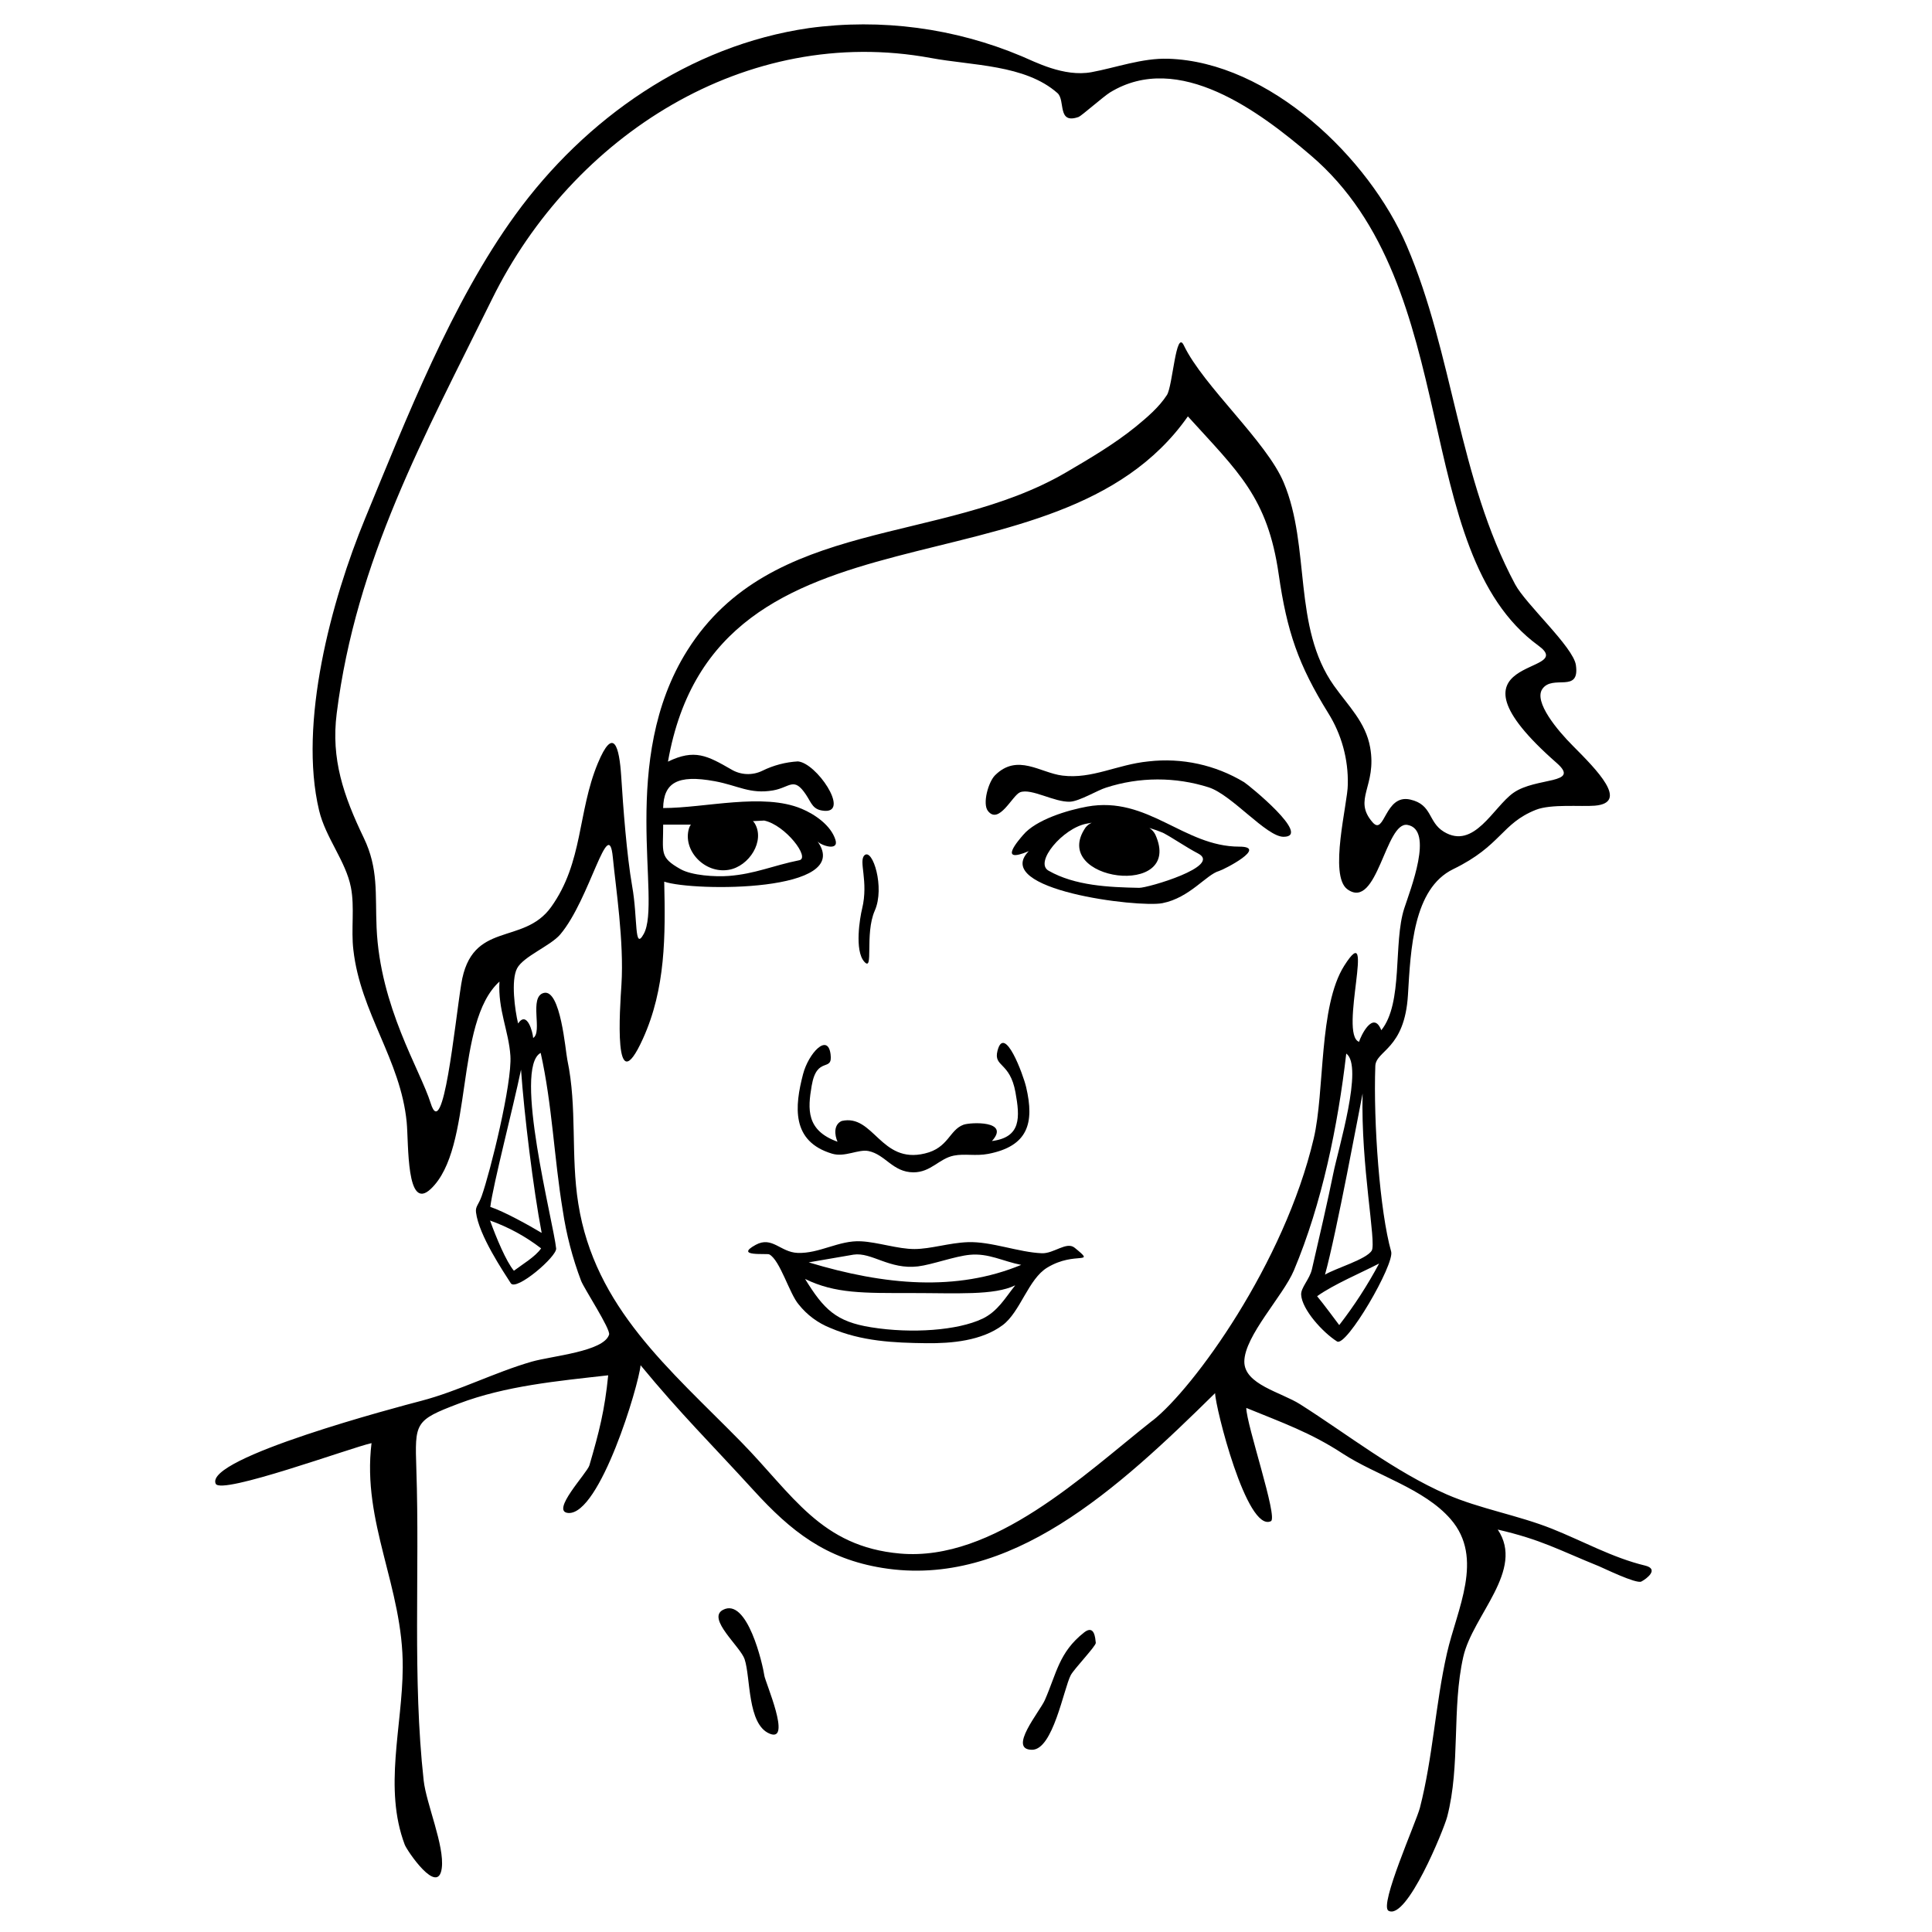
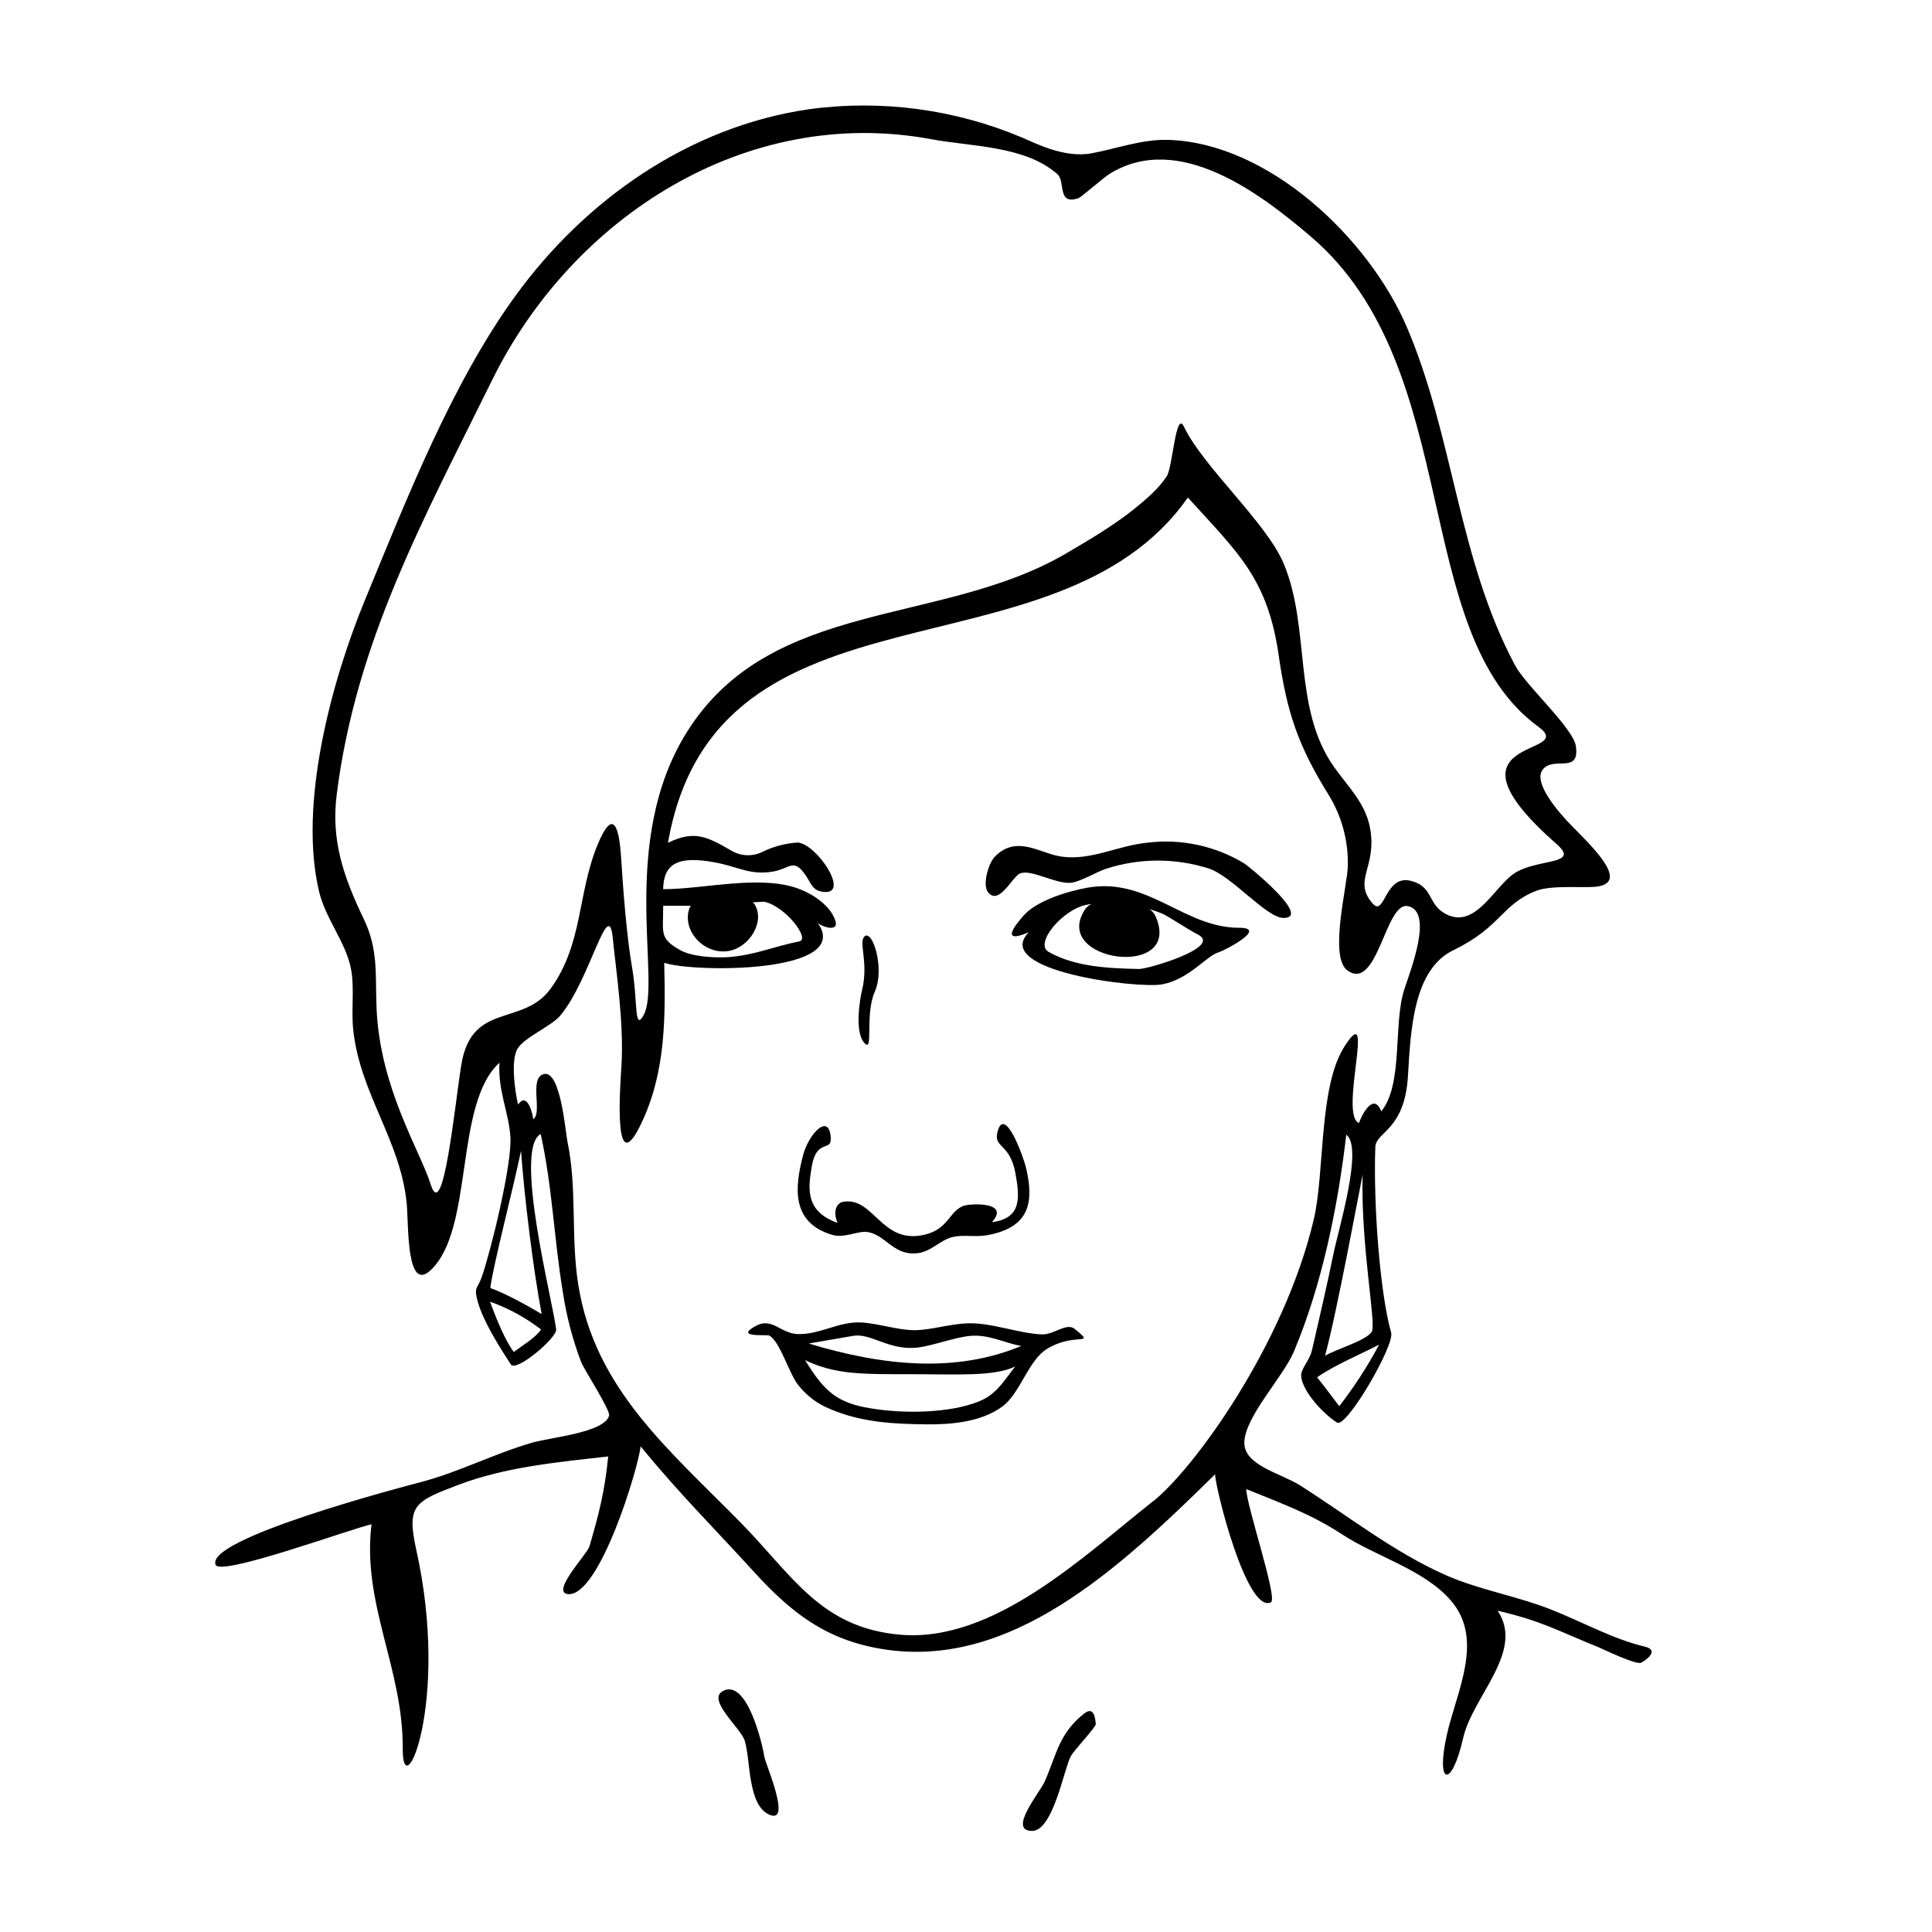
- <svg xmlns="http://www.w3.org/2000/svg" data-face="miriam" aria-hidden="true" focusable="false" viewBox="0 0 500 500" width="250px" height="250px">
-   <path d="M425.71,405.16c-.64-.15-2.6-.61,0,0-8.34-2-16.17-6.38-24.11-9.54-8.84-3.51-18.72-5.17-27.17-8.86-13.51-5.9-25.56-15.47-37.95-23.33-4.94-3.14-14.5-5.13-14.45-11.08.06-6.64,10.07-17,12.83-23.57,7.28-17.3,11.4-37.53,13.55-56.12,4.52,3.25-2.11,24.77-3.35,31s-4.08,18.59-5.54,24.84c-.61,2.62-2.9,4.74-2.78,6.6.23,3.82,5.58,9.73,9.29,12.07,2.41,1.53,14.94-20,14-23.27-2.94-10.38-4.62-33.38-4.1-48,.15-4.1,7.61-4.25,8.45-18.46.7-11.73,1.34-27.46,11.7-32.5,12.51-6.08,12.44-11.81,21.43-15.37,3.92-1.54,11.65-.77,15.21-1.06,9-.75.51-9.28-5.66-15.49-4-4-10.17-11.39-7.91-14.7,2.66-3.9,9.76,1.27,8.69-6.2-.67-4.68-13-15.75-15.73-20.91-14.73-27.51-15.94-59.41-28.06-87.65C354.32,40.88,328.53,16,302.31,15.2c-6.74-.2-13.53,2.32-19.84,3.48-7.17,1.32-14.82-2.79-18-4.1a105.31,105.31,0,0,0-55.12-7.31c-30.92,4.49-57.88,23.37-76,48.35C116.89,78.3,105.2,108.24,94.5,134.16c-8.76,21.22-17.3,53-11.92,75.58,1.7,7.12,6.93,13.12,8.24,19.94,1,5.11,0,10.89.63,16.13,1.84,16.37,12.22,28.4,13.8,44.61.54,5.59-.16,23.32,6.24,17.27,11.25-10.62,6-43,17.77-53.66-.43,7.28,2.42,12.86,2.83,19.21.47,7.14-5.22,30.09-7.43,36.3-.8,2.27-1.66,2.67-1.47,4.21.73,5.95,7.1,15.36,9,18.35,1.37,2.15,11.95-6.9,11.74-9-.68-6.67-11.18-46.81-4-50.61,3,13.44,3.46,27.19,5.71,40.75a87.79,87.79,0,0,0,4.76,18.26c.82,2.07,7.66,12.5,7.23,13.89-1.36,4.4-14.74,5.5-20,7-9.67,2.79-19,7.64-28.66,10.16-5.72,1.49-56.15,14.79-53.15,21.44,1.37,3,35-9.34,40.33-10.51-2.52,20.64,8.21,37.24,8.08,58.09-.1,15.37-5,31.22.52,45.84.57,1.51,8.62,13.42,9.58,6.07.75-5.79-4-16.64-4.68-22.66-2.93-26.53-1-53.92-1.9-80.63-.38-12-.47-12.6,10.91-16.92,12.19-4.63,25.7-5.87,38.74-7.34-.9,9-2.32,14.61-4.86,23.29-.57,2-10.23,12-5.46,12.34,8.19.51,18.24-33.07,18.7-38.24,10.35,12.57,18.3,20.37,29.25,32.37,9.7,10.64,18.65,17.71,33.35,20.09,33,5.34,60.92-20.45,86.09-45.24,0,3.41,8.18,36.15,14.44,33.14,1.89-.9-6.37-25.06-6.37-29.31,9.36,3.83,16.65,6.38,25,11.85,8.64,5.63,21,9,27.88,16.93,8.79,10.1,1.62,23.36-.95,34.71-3,13.21-3.61,26.82-7,40-.92,3.59-10.61,25.25-8.13,26.64,4.72,2.62,14.35-21.09,15.19-24.32,3.47-13.3,1.15-28.07,4.17-41.41,2.46-10.82,16-22.42,8.91-32.92,11.36,2.64,15.51,5.16,26.25,9.51.95.38,9.6,4.62,10.92,3.94S429.51,406.07,425.71,405.16ZM352.64,283c-.49,18.66,3.6,38.55,2.37,40.64-1.35,2.29-9.5,4.63-12.1,6.24C345.84,319.38,351.9,286.61,352.64,283ZM356.91,327a112.36,112.36,0,0,1-10.32,15.93c-.34-.45-4.18-5.64-5.72-7.47C345,332.47,352.42,329.33,356.91,327ZM119.37,254.67c-1.72,10.72-4.66,41.21-7.91,30.84-2.72-8.68-13.11-24.87-14-45.44-.38-8.79.53-15.24-3.32-23.24-5.26-10.94-8.5-20.41-7-32.2,5-39.78,22.62-71.53,40.2-107.22C148.14,35.14,193.1,6.22,240.87,15c10.69,2,24.42,1.68,32.8,9.09,2.12,1.87-.16,8.18,5.49,6.17.68-.24,6.46-5.32,8.1-6.33,17.79-10.89,38.85,5.07,52,16.31,39.95,34.1,25.28,102.37,58.88,126.85,10.75,7.83-27.62,2,4.73,30.37,6.36,5.58-5.32,3.58-11.21,7.73-5.19,3.67-10.17,14.84-18,10.06-4.15-2.53-2.91-7-8.67-8.32-6.65-1.54-6.6,9.49-9.75,5.9-5.25-6,1.16-9.28-.65-19.42-1.16-6.5-5.65-10.72-9.36-15.95-10.76-15.18-6-35.89-13-52.57-4.44-10.64-20.82-25-25.84-35.48C304.33,85,303.51,99.9,302,102.23c-2.07,3.19-5.13,5.78-8,8.14-5.61,4.56-12,8.31-18.2,11.94-32.32,18.83-76.15,11.47-97.91,46-17.91,28.41-6.58,64.86-11.29,73.39-2.52,4.58-1.5-4-3-12.38-1.4-8-2.32-20.3-2.83-28.38-.49-7.76-2-13.17-6.07-3.37-5.24,12.65-3.76,25.59-12.08,37.18C135.37,244.84,122,238.07,119.37,254.67Zm69.22-29.56h0c5.32-.9,9.48-7.52,6.71-12.07a2.7,2.7,0,0,0-.45-.53l2.92-.15c5.49,1.15,12,9.69,9.08,10.27-6.77,1.36-11.44,3.54-18.23,4.06-3.5.27-9.55-.1-12.49-1.75-5.6-3.14-4.47-4.29-4.5-11.53h7.17a3,3,0,0,0-.47.9C176.56,220,182.31,226.18,188.59,225.11ZM133,328.87c-2-2.38-4.56-8.52-6.18-13a48,48,0,0,1,13.22,7.21C138.52,325.27,135.13,327.25,133,328.87Zm7.14-9.82c-3.1-1.87-9.79-5.58-13.25-6.7.72-5.82,5.87-25.52,7.95-35.52C135.66,288.4,138,307.63,140.18,319.05Zm158.11,48.6c-17.74,14-41.09,36.53-65.29,34.41-20.58-1.8-27.79-15.27-41.22-28.95-18.41-18.76-37.82-34.67-42.08-61.62-2-12.47-.23-24.81-2.83-37.19-.49-2.3-1.73-18.44-6.1-17.33-3.92,1-.23,10.18-2.75,11.65-.07-1.36-1.54-7.2-3.9-3.75-.82-3.43-1.89-11.16-.26-14.26s8.68-5.83,11.18-8.79c7.7-9.11,12.49-31.4,13.6-19.93.74,7.68,2.93,21.8,2.23,32.93-.38,5.89-2.23,31.2,5.56,14,5.9-13,5.83-26.67,5.51-40.65,7.54,2.58,49.17,2.83,39.68-10.41.92,1.06,5.56,2.6,4.64-.39-1.18-3.8-5.38-6.65-8.76-8.06-10-4.21-25-.18-35.84-.19.14-6.46,3.58-8.75,13.38-6.94,6,1.11,9.07,3.4,15.05,2.38,4.45-.77,5.36-3.68,8.56,1.13,1.48,2.23,1.73,4,4.93,4.16,6.28.25-2.24-12.42-7.06-12.8a24,24,0,0,0-9.18,2.42,8.42,8.42,0,0,1-8.08-.36c-6.19-3.56-9.47-5.34-16.35-2,12.52-71.38,100.28-40.5,134.55-89.35,13,14.35,20.64,20.9,23.51,40.89,2.14,14.85,5.09,23.43,12.8,35.87a33.39,33.39,0,0,1,5.08,18.52c0,4.8-5,23.58-.1,27.11,7.78,5.61,9.82-17.7,15.56-16.66,6.88,1.25.72,16.74-.86,21.63-2.88,8.91-.21,24.42-5.93,31.5-2.11-5.34-5.36,1.6-5.76,3-5.31-1.88,4.57-32.93-3.83-19.7-6.65,10.49-5,32.42-7.9,44.72C332.37,327.06,308.9,359.3,298.29,367.65Z" />
-   <path d="M332.18,216.56c7.48,0-9.06-13.42-10.19-14.12a39.16,39.16,0,0,0-24.76-5.39c-8.19.81-14.57,4.63-22.28,3.67-5.72-.7-11.65-5.84-17.44-.07-1.73,1.73-3.29,7.32-1.85,9.2,2.86,3.74,6.36-4.06,8.34-4.81,2.91-1.12,8.91,2.64,12.95,2.44,2.43-.13,7.16-3,9.29-3.64a43.45,43.45,0,0,1,26.62-.06C318.89,205.77,327.75,216.56,332.18,216.56Z" />
-   <path d="M226.39,235.68c2.66-6-.55-16.15-2.63-14.36-1.67,1.43,1.09,6.69-.65,13.87-.57,2.31-2,10.79.55,13.68S223.72,241.74,226.39,235.68Z" />
-   <path d="M320.72,219.11c-14.41,0-23.62-13.22-39.39-10.36-5,.91-13.18,3.35-16.55,7.34-1.09,1.29-6.74,7.64,1.46,4.19-9.82,10,28.41,14.68,34.59,13.46,7.08-1.39,11.36-7.41,14.67-8.33C316.87,225,328.27,219.11,320.72,219.11Zm-25.91,10.66c-7.81-.15-16.61-.53-23.45-4.44-3.77-2.15,3.69-11,9.82-12.16.46-.1.91-.17,1.36-.25a4.34,4.34,0,0,0-1.6,1.24C271.42,228,306.56,232.69,299,216a4.44,4.44,0,0,0-1.54-1.72c.57.18,1.14.35,1.74.56s1.82.71,1.78.69c2.64,1.38,5.84,3.65,9.1,5.36C316.37,224.16,297,229.82,294.81,229.77Z" />
-   <path d="M278.11,322.91c-2.09-1.7-5.38,1.55-8.48,1.43-6-.24-13.13-3.09-19.16-2.87-4.86.18-9.57,1.77-13.82,1.78s-9.5-1.79-13.82-2c-5.68-.32-10.77,3.23-16.43,3-4.45-.18-6.56-4.41-10.82-2.09-5.73,3.13,2.89,2.14,3.52,2.48,2.8,1.52,5.21,10.19,7.59,12.94a19.71,19.71,0,0,0,8.19,6.09c8.1,3.47,16.34,3.85,24.9,3.95,6.48.07,14.25-.61,19.7-4.67,4.6-3.43,6.66-12,11.59-14.92C278.26,323.68,283.87,327.59,278.11,322.91Zm-40.53,4.83c3.64-.44,9.56-2.64,13.41-3,4.86-.47,8.57,1.7,13.3,2.61-16.69,6.91-35.2,5.34-55-.65,2.16-.39,9.44-1.61,11.6-2C225.55,324,230.18,328.63,237.58,327.74Zm16.63,13.56c-6.32,3-18.21,3.9-28.77,2.2-9.08-1.45-12.23-4.62-17.09-12.51,7.78,3.82,15.24,3.65,27.39,3.65,12,0,21.53.66,27-2-2.68,3.36-4.52,6.75-8.55,8.68Z" />
-   <path d="M197.81,433.65c-.4-2.86-4.41-20.41-10.74-17-4.18,2.26,4.54,9.49,5.63,12.74,1.6,4.79.67,16.87,6.48,19.28s-1.12-13.24-1.37-15.05C197,427.57,198.41,438,197.81,433.65Z" />
-   <path d="M280.53,422.51c-6.45,5.09-7.07,10.5-10.12,17.46-1.29,2.95-9.71,12.87-3.31,12.87,5.43,0,8.18-15.78,10-19.29.86-1.64,6.58-7.59,6.49-8.39-.14-1.16-.31-4.84-3.07-2.65C274.08,427.6,281.46,421.77,280.53,422.51Z" />
-   <path d="M217.82,290.11c-2.09.95-1.86,3.58-1.07,5.37-8.14-2.93-7.72-8.45-6.69-14.48,1.35-7.92,5.52-3.33,4.89-8.17-.73-5.63-5.72-.2-7.12,5.16-2.18,8.35-3.1,17.4,7.51,20.58,3.32,1,6.79-1.22,9.43-.68,4.38.9,6.25,5.48,11.62,5.51,4.55,0,6.65-3.58,10.47-4.33,2.81-.56,5.65.18,8.91-.45,10.25-2,12-7.92,9.79-17.29-.74-3.18-5.62-16.45-7.41-9.38-1.08,4.25,3.21,2.79,4.65,10.73,1.17,6.47,1.54,11.64-6.09,12.62,4.85-5.36-5.6-4.87-7.36-4.22-3.69,1.36-3.87,6-10,7.44-11.46,2.78-13.24-10.32-21.54-8.41Z" />
-   <path class="eyes" d="M286.66,222.41c.48.45,2.6,1.37,3.95.83,2-.8,2.52-1.84,3.71-3.53a4.21,4.21,0,0,0,.9-2.82,1.93,1.93,0,0,0-1-1.54,3.25,3.25,0,0,0-2.77.66c-.85,1.18.87,3-2.33,3.18-2.6.13-.05-4.1-1.42-4.72a2.24,2.24,0,0,0-2.89,1.44A6,6,0,0,0,286.66,222.41Z" />
-   <path class="eyes" d="M185.28,220.69a4.21,4.21,0,0,0,3.52.44c1.65-.87,2-1.86,2.81-3.47a3.85,3.85,0,0,0,.45-2.61,1.85,1.85,0,0,0-1.09-1.31,2.68,2.68,0,0,0-2.33.81c-.59,1.14,1.12,2.66-1.64,3-2.25.32-.53-3.68-1.8-4.14a1.85,1.85,0,0,0-2.33,1.53A5.71,5.71,0,0,0,185.28,220.69Z" />
+ <svg xmlns="http://www.w3.org/2000/svg" data-face="miriam" aria-hidden="true" focusable="false" viewBox="0 0 500 500" width="500px" height="500px">
+   <path d="M425.71,426.16c-.64-.15-2.6-.61,0,0-8.34-2-16.17-6.38-24.11-9.54-8.84-3.51-18.72-5.17-27.17-8.86-13.51-5.9-25.56-15.47-37.95-23.33-4.94-3.14-14.5-5.13-14.45-11.08.06-6.64,10.07-17,12.83-23.57,7.28-17.3,11.4-37.53,13.55-56.12,4.52,3.25-2.11,24.77-3.35,31s-4.08,18.59-5.54,24.84c-.61,2.62-2.9,4.74-2.78,6.6.23,3.82,5.58,9.73,9.29,12.07,2.41,1.53,14.94-20,14-23.27-2.94-10.38-4.62-33.38-4.1-48,.15-4.1,7.61-4.25,8.45-18.46.7-11.73,1.34-27.46,11.7-32.5,12.51-6.08,12.44-11.81,21.43-15.37,3.92-1.54,11.65-.77,15.21-1.06,9-.75.51-9.28-5.66-15.49-4-4-10.17-11.39-7.91-14.7,2.66-3.9,9.76,1.27,8.69-6.2-.67-4.68-13-15.75-15.73-20.91-14.73-27.51-15.94-59.41-28.06-87.65C354.32,61.88,328.53,37,302.31,36.2c-6.74-.2-13.53,2.32-19.84,3.48-7.17,1.32-14.82-2.79-18-4.1a105.31,105.31,0,0,0-55.12-7.31c-30.92,4.49-57.88,23.37-76,48.35C116.89,99.3,105.2,129.24,94.5,155.16c-8.76,21.22-17.3,53-11.92,75.58,1.7,7.12,6.93,13.12,8.24,19.94,1,5.11,0,10.89.63,16.13,1.84,16.37,12.22,28.4,13.8,44.61.54,5.59-.16,23.32,6.24,17.27,11.25-10.62,6-43,17.77-53.66-.43,7.28,2.42,12.86,2.83,19.21.47,7.14-5.22,30.09-7.43,36.3-.8,2.27-1.66,2.67-1.47,4.21.73,5.95,7.1,15.36,9,18.35,1.37,2.15,11.95-6.9,11.74-9-.68-6.67-11.18-46.81-4-50.61,3,13.44,3.46,27.19,5.71,40.75a87.79,87.79,0,0,0,4.76,18.26c.82,2.07,7.66,12.5,7.23,13.89-1.36,4.4-14.74,5.5-20,7-9.67,2.79-19,7.64-28.66,10.16-5.72,1.49-56.15,14.79-53.15,21.44,1.37,3,35-9.34,40.33-10.51-2.52,20.64,8.21,37.24,8.08,58.09-.1,15.37,12.28-11.92,3.52-51.38-2.59-11.7-.47-12.6,10.91-16.92,12.19-4.63,25.7-5.87,38.74-7.34-.9,9-2.32,14.61-4.86,23.29-.57,2-10.23,12-5.46,12.34,8.19.51,18.24-33.07,18.7-38.24,10.35,12.57,18.3,20.37,29.25,32.37,9.7,10.64,18.65,17.71,33.35,20.09,33,5.34,60.92-20.45,86.09-45.24,0,3.41,8.18,36.15,14.44,33.14,1.89-.9-6.37-25.06-6.37-29.31,9.36,3.83,16.65,6.38,25,11.85,8.64,5.63,21,9,27.88,16.93,8.79,10.1,1.62,23.36-.95,34.71-3,13.21,1.18,14.25,4.2.91,2.46-10.82,16-22.42,8.91-32.92,11.36,2.64,15.51,5.16,26.25,9.51.95.38,9.6,4.62,10.92,3.94S429.51,427.07,425.71,426.16ZM352.64,304c-.49,18.66,3.6,38.55,2.37,40.64-1.35,2.29-9.5,4.63-12.1,6.24C345.84,340.38,351.9,307.61,352.64,304ZM356.91,348a112.36,112.36,0,0,1-10.32,15.93c-.34-.45-4.18-5.64-5.72-7.47C345,353.47,352.42,350.33,356.91,348ZM119.37,275.67c-1.72,10.72-4.66,41.21-7.91,30.84-2.72-8.68-13.11-24.87-14-45.44-.38-8.79.53-15.24-3.32-23.24-5.26-10.94-8.5-20.41-7-32.2,5-39.78,22.62-71.53,40.2-107.22C148.14,56.14,193.1,27.22,240.87,36c10.69,2,24.42,1.68,32.8,9.09,2.12,1.87-.16,8.18,5.49,6.17.68-.24,6.46-5.32,8.1-6.33,17.79-10.89,38.85,5.07,52,16.31,39.95,34.1,25.28,102.37,58.88,126.85,10.75,7.83-27.62,2,4.73,30.37,6.36,5.58-5.32,3.58-11.21,7.73-5.19,3.67-10.17,14.84-18,10.06-4.15-2.53-2.91-7-8.67-8.32-6.65-1.54-6.6,9.49-9.75,5.9-5.25-6,1.16-9.28-.65-19.42-1.16-6.5-5.65-10.72-9.36-15.95-10.76-15.18-6-35.89-13-52.57-4.44-10.64-20.82-25-25.84-35.48-2.09-4.37-2.91,10.49-4.42,12.82-2.07,3.19-5.13,5.78-8,8.14-5.61,4.56-12,8.31-18.2,11.94-32.32,18.83-76.15,11.47-97.91,46-17.91,28.41-6.58,64.86-11.29,73.39-2.52,4.58-1.5-4-3-12.38-1.4-8-2.32-20.3-2.83-28.38-.49-7.76-2-13.17-6.07-3.37-5.24,12.65-3.76,25.59-12.08,37.18C135.37,265.84,122,259.07,119.37,275.67Zm69.22-29.56h0c5.32-.9,9.48-7.52,6.71-12.07a2.7,2.7,0,0,0-.45-.53l2.92-.15c5.49,1.15,12,9.69,9.08,10.27-6.77,1.36-11.44,3.54-18.23,4.06-3.5.27-9.55-.1-12.49-1.75-5.6-3.14-4.47-4.29-4.5-11.53h7.17a3,3,0,0,0-.47.9C176.56,241,182.31,247.18,188.59,246.11ZM133,349.87c-2-2.38-4.56-8.52-6.18-13a48,48,0,0,1,13.22,7.21C138.52,346.27,135.13,348.25,133,349.87Zm7.14-9.82c-3.1-1.87-9.79-5.58-13.25-6.7.72-5.82,5.87-25.52,7.95-35.52C135.66,309.4,138,328.63,140.18,340.05Zm158.11,48.6c-17.74,14-41.09,36.53-65.29,34.41-20.58-1.8-27.79-15.27-41.22-28.95-18.41-18.76-37.82-34.67-42.08-61.62-2-12.47-.23-24.81-2.83-37.19-.49-2.3-1.73-18.44-6.1-17.33-3.92,1-.23,10.18-2.75,11.65-.07-1.36-1.54-7.2-3.9-3.75-.82-3.43-1.89-11.16-.26-14.26s8.68-5.83,11.18-8.79c7.7-9.11,12.49-31.4,13.6-19.93.74,7.68,2.93,21.8,2.23,32.93-.38,5.89-2.23,31.2,5.56,14,5.9-13,5.83-26.67,5.51-40.65,7.54,2.58,49.17,2.83,39.68-10.41.92,1.06,5.56,2.6,4.64-.39-1.18-3.8-5.38-6.65-8.76-8.06-10-4.21-25-.18-35.84-.19.14-6.46,3.58-8.75,13.38-6.94,6,1.11,9.07,3.4,15.05,2.38,4.45-.77,5.36-3.68,8.56,1.13,1.48,2.23,1.73,4,4.93,4.16,6.28.25-2.24-12.42-7.06-12.8a24,24,0,0,0-9.18,2.42,8.42,8.42,0,0,1-8.08-.36c-6.19-3.56-9.47-5.34-16.35-2,12.52-71.38,100.28-40.5,134.55-89.35,13,14.35,20.64,20.9,23.51,40.89,2.14,14.85,5.09,23.43,12.8,35.87a33.39,33.39,0,0,1,5.08,18.52c0,4.8-5,23.58-.1,27.11,7.78,5.61,9.82-17.7,15.56-16.66,6.88,1.25.72,16.74-.86,21.63-2.88,8.91-.21,24.42-5.93,31.5-2.11-5.34-5.36,1.6-5.76,3-5.31-1.88,4.57-32.93-3.83-19.7-6.65,10.49-5,32.42-7.9,44.72C332.37,348.06,308.9,380.3,298.29,388.65Z" />
+   <path d="M332.18,237.56c7.48,0-9.06-13.42-10.19-14.12a39.16,39.16,0,0,0-24.76-5.39c-8.19.81-14.57,4.63-22.28,3.67-5.72-.7-11.65-5.84-17.44-.07-1.73,1.73-3.29,7.32-1.85,9.2,2.86,3.74,6.36-4.06,8.34-4.81,2.91-1.12,8.91,2.64,12.95,2.44,2.43-.13,7.16-3,9.29-3.64a43.45,43.45,0,0,1,26.62-.06C318.89,226.77,327.75,237.56,332.18,237.56Z" />
+   <path d="M226.39,256.68c2.66-6-.55-16.15-2.63-14.36-1.67,1.43,1.09,6.69-.65,13.87-.57,2.31-2,10.79.55,13.68S223.72,262.74,226.39,256.68Z" />
+   <path d="M320.72,240.11c-14.41,0-23.62-13.22-39.39-10.36-5,.91-13.18,3.35-16.55,7.34-1.09,1.29-6.74,7.64,1.46,4.19-9.82,10,28.41,14.68,34.59,13.46,7.08-1.39,11.36-7.41,14.67-8.33C316.87,246,328.27,240.11,320.72,240.11Zm-25.91,10.66c-7.81-.15-16.61-.53-23.45-4.44-3.77-2.15,3.69-11,9.82-12.16.46-.1.91-.17,1.36-.25a4.34,4.34,0,0,0-1.6,1.24C271.42,249,306.56,253.69,299,237a4.44,4.44,0,0,0-1.54-1.72c.57.18,1.14.35,1.74.56s1.82.71,1.78.69c2.64,1.38,5.84,3.65,9.1,5.36C316.37,245.16,297,250.82,294.81,250.77Z" />
+   <path d="M278.11,343.91c-2.09-1.7-5.38,1.55-8.48,1.43-6-.24-13.13-3.09-19.16-2.87-4.86.18-9.57,1.77-13.82,1.78s-9.5-1.79-13.82-2c-5.68-.32-10.77,3.23-16.43,3-4.45-.18-6.56-4.41-10.82-2.09-5.73,3.13,2.89,2.14,3.52,2.48,2.8,1.52,5.21,10.19,7.59,12.94a19.71,19.71,0,0,0,8.19,6.09c8.1,3.47,16.34,3.85,24.9,3.95,6.48.07,14.25-.61,19.7-4.67,4.6-3.43,6.66-12,11.59-14.92C278.26,344.68,283.87,348.59,278.11,343.91Zm-40.53,4.83c3.64-.44,9.56-2.64,13.41-3,4.86-.47,8.57,1.7,13.3,2.61-16.69,6.91-35.2,5.34-55-.65,2.16-.39,9.44-1.61,11.6-2C225.55,345,230.18,349.63,237.58,348.74Zm16.63,13.56c-6.32,3-18.21,3.9-28.77,2.2-9.08-1.45-12.23-4.62-17.09-12.51,7.78,3.82,15.24,3.65,27.39,3.65,12,0,21.53.66,27-2-2.68,3.36-4.52,6.75-8.55,8.68Z" />
+   <path d="M197.81,454.65c-.4-2.86-4.41-20.41-10.74-17-4.18,2.26,4.54,9.49,5.63,12.74,1.6,4.79.67,16.87,6.48,19.28s-1.12-13.24-1.37-15.05C197,448.57,198.41,459,197.81,454.65Z" />
+   <path d="M280.53,443.51c-6.45,5.09-7.07,10.5-10.12,17.46-1.29,2.95-9.71,12.87-3.31,12.87,5.43,0,8.18-15.78,10-19.29.86-1.64,6.58-7.59,6.49-8.39-.14-1.16-.31-4.84-3.07-2.65C274.08,448.6,281.46,442.77,280.53,443.51Z" />
+   <path d="M217.82,311.11c-2.09.95-1.86,3.58-1.07,5.37-8.14-2.93-7.72-8.45-6.69-14.48,1.35-7.92,5.52-3.33,4.89-8.17-.73-5.63-5.72-.2-7.12,5.16-2.18,8.35-3.1,17.4,7.51,20.58,3.32,1,6.79-1.22,9.43-.68,4.38.9,6.25,5.48,11.62,5.51,4.55,0,6.65-3.58,10.47-4.33,2.81-.56,5.65.18,8.91-.45,10.25-2,12-7.92,9.79-17.29-.74-3.18-5.62-16.45-7.41-9.38-1.08,4.25,3.21,2.79,4.65,10.73,1.17,6.47,1.54,11.64-6.09,12.62,4.85-5.36-5.6-4.87-7.36-4.22-3.69,1.36-3.87,6-10,7.44-11.46,2.78-13.24-10.32-21.54-8.41Z" />
+   <path class="eyes" d="M286.66,243.41c.48.45,2.6,1.37,3.95.83,2-.8,2.52-1.84,3.71-3.53a4.21,4.21,0,0,0,.9-2.82,1.93,1.93,0,0,0-1-1.54,3.25,3.25,0,0,0-2.77.66c-.85,1.18.87,3-2.33,3.18-2.6.13-.05-4.1-1.42-4.72a2.24,2.24,0,0,0-2.89,1.44A6,6,0,0,0,286.66,243.41Z" />
+   <path class="eyes" d="M185.28,241.69a4.21,4.21,0,0,0,3.52.44c1.65-.87,2-1.86,2.81-3.47a3.85,3.85,0,0,0,.45-2.61,1.85,1.85,0,0,0-1.09-1.31,2.68,2.68,0,0,0-2.33.81c-.59,1.14,1.12,2.66-1.64,3-2.25.32-.53-3.68-1.8-4.14a1.85,1.85,0,0,0-2.33,1.53A5.71,5.71,0,0,0,185.28,241.69Z" />
</svg>
